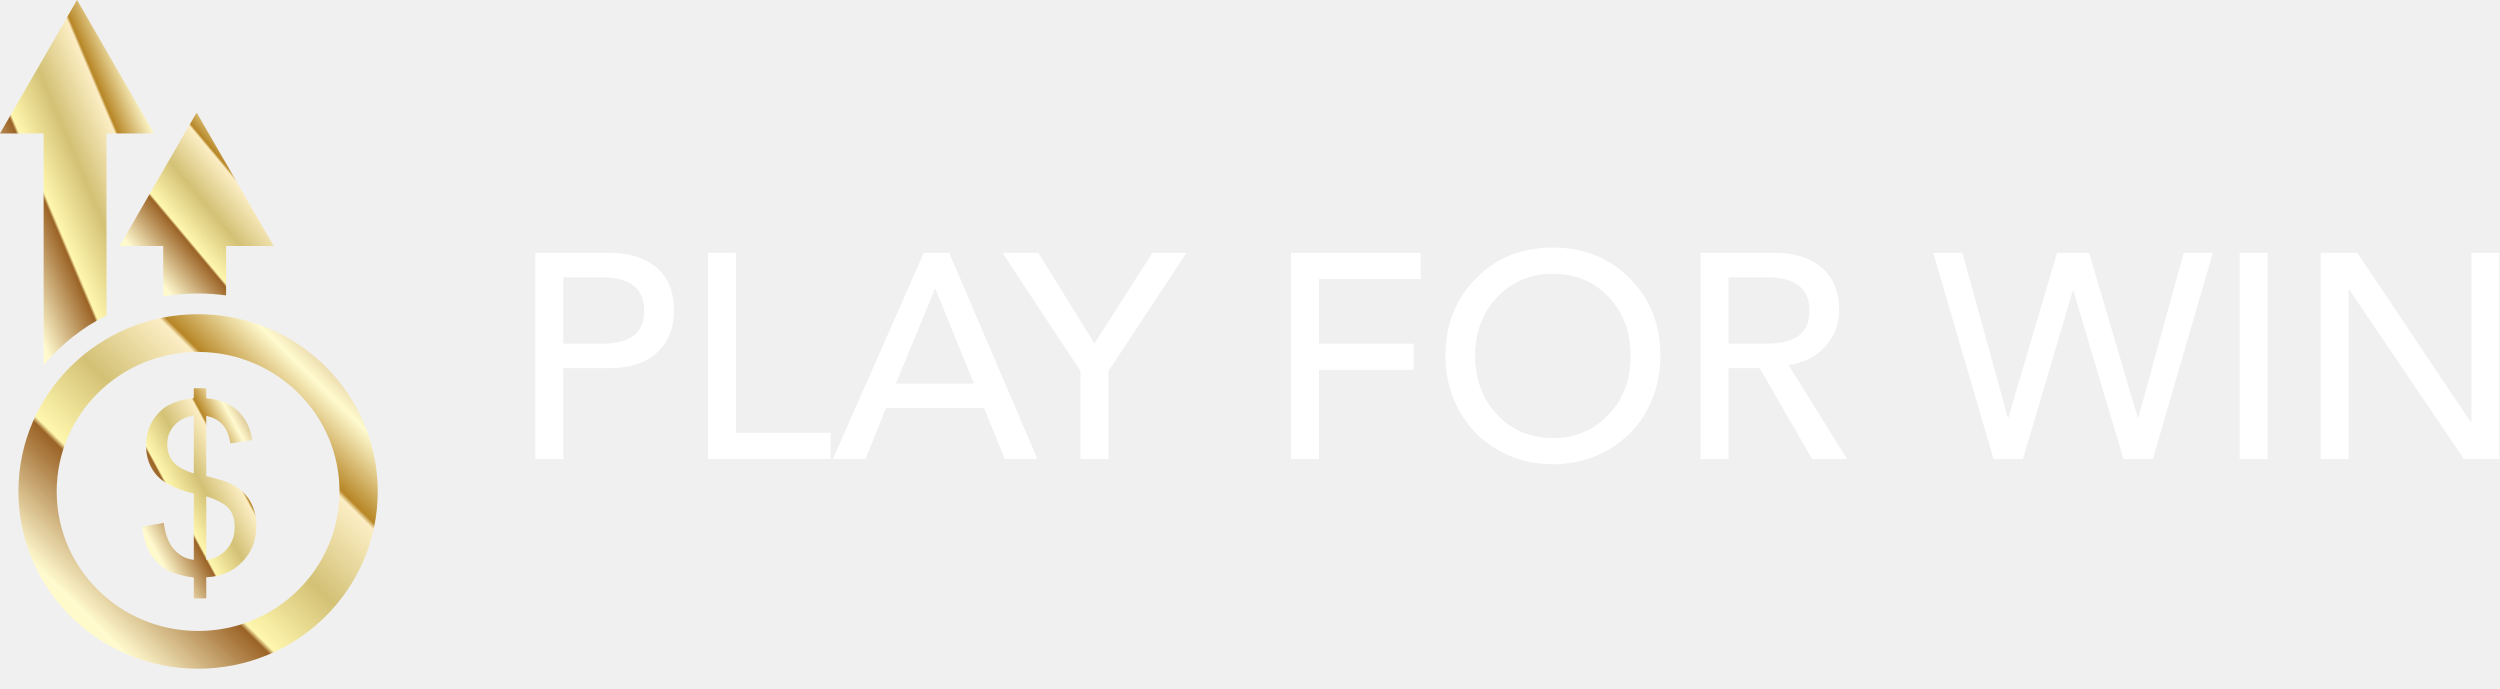
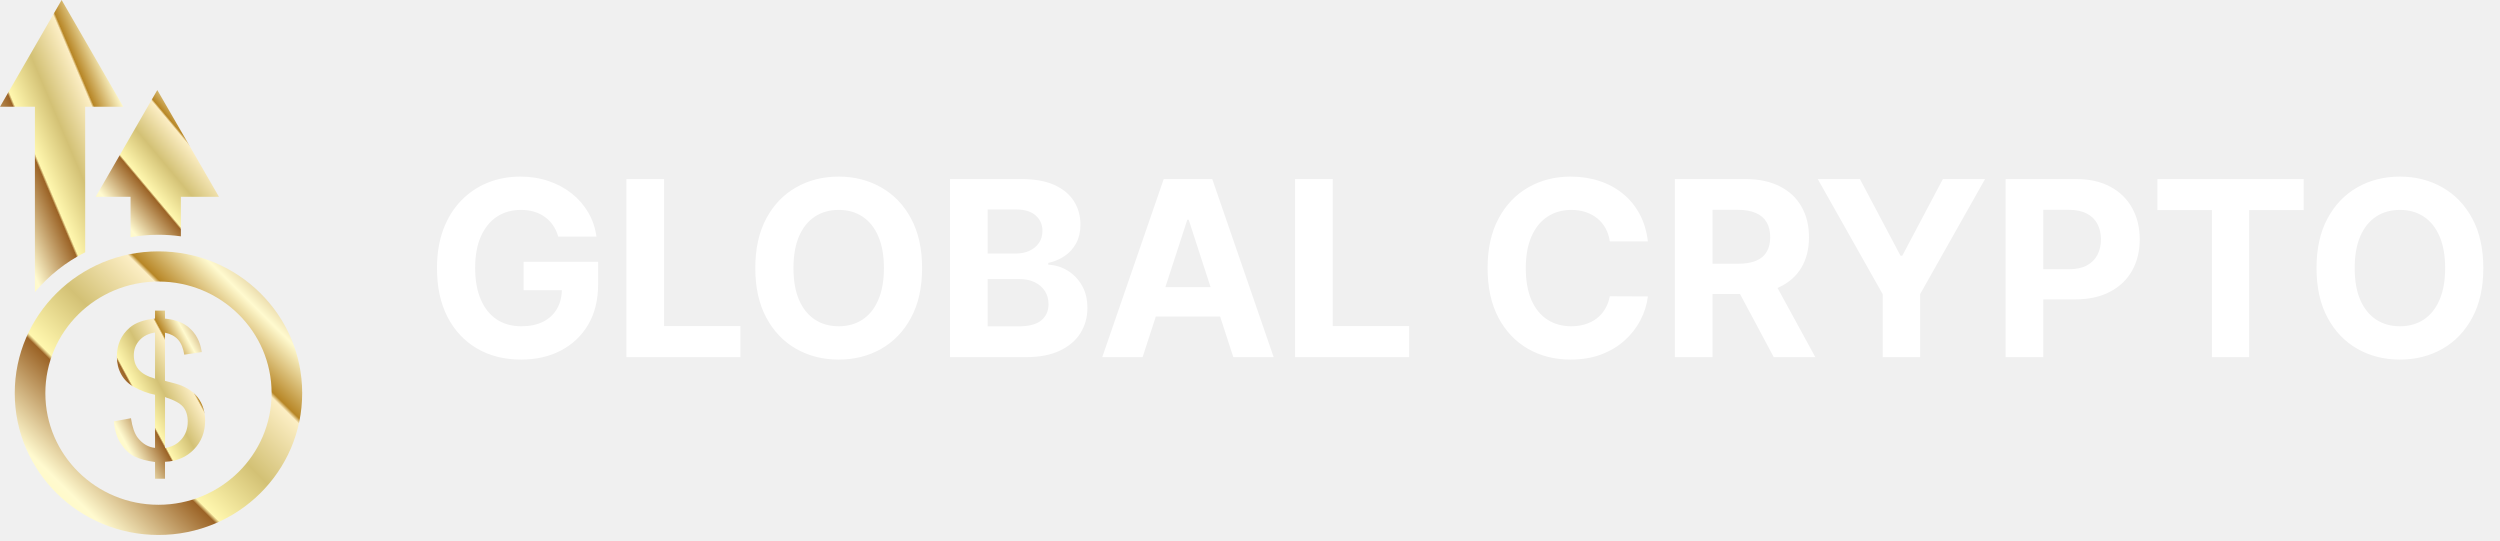
- <svg xmlns="http://www.w3.org/2000/svg" width="196" height="54" viewBox="0 0 196 54" fill="none">
-   <mask id="mask0_47_3" style="mask-type:luminance" maskUnits="userSpaceOnUse" x="0" y="0" width="196" height="54">
-     <path d="M195.955 0H0V54H195.955V0Z" fill="white" />
-   </mask>
-   <g mask="url(#mask0_47_3)">
-     <path d="M12.796 19.287V23.246C13.684 23.093 14.597 23.007 15.529 23.007C16.275 23.007 17.007 23.062 17.725 23.162V19.287H21.458L18.438 14.056L15.417 8.825L12.398 14.056L9.377 19.287H12.796Z" fill="url(#paint0_linear_47_3)" />
-     <path d="M3.42 28.622C4.772 27.015 6.449 25.684 8.348 24.721V10.462H12.081L9.06 5.231L6.04 0L3.021 5.231L0 10.462H3.42V28.622Z" fill="url(#paint1_linear_47_3)" />
-     <path d="M15.529 24.634C7.752 24.634 1.445 30.855 1.445 38.53C1.445 46.205 7.752 52.426 15.529 52.426C23.309 52.426 29.614 46.205 29.614 38.53C29.614 30.855 23.309 24.634 15.529 24.634ZM15.529 49.468C9.407 49.468 4.444 44.57 4.444 38.53C4.444 32.489 9.407 27.591 15.529 27.591C21.654 27.591 26.617 32.489 26.617 38.53C26.617 44.571 21.654 49.468 15.529 49.468Z" fill="url(#paint2_linear_47_3)" />
-     <path d="M19.091 38.623C18.766 38.301 18.345 38.029 17.828 37.804C17.558 37.688 17.005 37.527 16.17 37.322V32.605C16.711 32.713 17.136 32.939 17.445 33.281C17.756 33.623 17.959 34.117 18.058 34.759L19.773 34.503C19.625 33.467 19.19 32.653 18.464 32.058C17.898 31.591 17.134 31.314 16.17 31.222V30.441H15.193V31.222C14.093 31.331 13.264 31.63 12.705 32.113C11.87 32.834 11.453 33.776 11.453 34.94C11.453 35.595 11.594 36.18 11.881 36.695C12.166 37.209 12.573 37.613 13.102 37.904C13.814 38.298 14.511 38.558 15.194 38.686V43.894C14.542 43.828 13.983 43.504 13.516 42.922C13.191 42.509 12.964 41.864 12.834 40.985L11.166 41.294C11.228 42.142 11.448 42.86 11.825 43.449C12.204 44.036 12.652 44.463 13.171 44.727C13.69 44.989 14.364 45.173 15.193 45.276V46.913H16.17V45.258C17.331 45.203 18.277 44.797 19.008 44.039C19.738 43.282 20.104 42.338 20.104 41.205C20.104 40.689 20.016 40.212 19.841 39.768C19.667 39.325 19.417 38.943 19.091 38.623ZM15.194 37.113C14.438 36.89 13.902 36.589 13.587 36.213C13.271 35.837 13.113 35.371 13.113 34.813C13.113 34.251 13.297 33.761 13.669 33.351C14.041 32.937 14.55 32.683 15.194 32.585V37.113ZM17.769 43.067C17.349 43.542 16.817 43.816 16.171 43.894V38.914C17.06 39.199 17.654 39.52 17.953 39.881C18.252 40.242 18.4 40.719 18.4 41.314C18.4 42.01 18.19 42.594 17.769 43.067Z" fill="url(#paint3_linear_47_3)" />
-     <path d="M47.767 19.82C49.334 19.82 50.571 20.209 51.477 20.985C52.383 21.761 52.836 22.88 52.836 24.341C52.836 25.757 52.386 26.865 51.488 27.664C50.59 28.463 49.35 28.863 47.767 28.863H44.159V35.986H41.967V19.82H47.767ZM47.127 26.945C48.269 26.945 49.117 26.735 49.673 26.317C50.229 25.898 50.506 25.24 50.506 24.341C50.506 22.606 49.38 21.738 47.127 21.738H44.159V26.945H47.127ZM57.699 19.82V33.931H65.12V35.986H55.507V19.82H57.699ZM74.413 19.82L81.332 35.986H78.774L77.153 31.991H69.458L67.86 35.986H65.302L72.427 19.82H74.413ZM70.234 30.073H76.354L73.34 22.652H73.294L70.234 30.073ZM81.4 19.82L85.807 26.922L90.351 19.82H93.022L86.903 29.091V35.986H84.711V29.091L78.592 19.82H81.4ZM111.381 19.82V21.875H103.412V26.945H110.832V29H103.412V35.986H101.22V19.82H111.381ZM121.747 19.409C124.152 19.409 126.157 20.209 127.764 21.807C129.369 23.405 130.173 25.438 130.173 27.904C130.173 29.471 129.815 30.906 129.099 32.208C128.384 33.509 127.375 34.533 126.074 35.279C124.772 36.025 123.33 36.398 121.747 36.398C120.179 36.398 118.748 36.028 117.454 35.29C116.16 34.552 115.148 33.532 114.417 32.23C113.687 30.929 113.321 29.487 113.321 27.904C113.321 25.498 114.109 23.481 115.685 21.853C117.26 20.224 119.281 19.409 121.747 19.409ZM115.651 27.904C115.651 29.73 116.221 31.26 117.363 32.493C118.505 33.726 119.966 34.343 121.747 34.343C123.498 34.343 124.951 33.734 126.108 32.516C127.265 31.298 127.843 29.761 127.843 27.904C127.843 26.062 127.273 24.528 126.131 23.302C124.989 22.077 123.52 21.465 121.724 21.465C119.989 21.465 118.543 22.073 117.386 23.291C116.229 24.509 115.651 26.047 115.651 27.904ZM139.123 19.82C140.706 19.82 141.947 20.216 142.845 21.008C143.743 21.799 144.192 22.911 144.192 24.341C144.192 25.422 143.823 26.366 143.085 27.173C142.347 27.98 141.399 28.459 140.242 28.611H140.219L144.809 35.986H142.069L137.959 28.863H135.515V35.986H133.324V19.82H139.123ZM138.484 26.945C139.625 26.945 140.474 26.735 141.03 26.317C141.585 25.898 141.863 25.24 141.863 24.341C141.863 22.606 140.737 21.738 138.484 21.738H135.515V26.945H138.484ZM162.505 22.789L158.6 35.986H156.294L151.567 19.82H153.851L157.413 32.744H157.458L161.272 19.82H163.783L167.597 32.744H167.642L171.204 19.82H173.488L168.784 35.986H166.478L162.55 22.789H162.505ZM177.78 19.82V35.986H175.588V19.82H177.78ZM184.813 19.82L193.718 33.109H193.763V19.82H195.956V35.986H193.17L184.174 22.698H184.128V35.986H181.936V19.82H184.813Z" fill="white" />
-   </g>
+ <svg xmlns="http://www.w3.org/2000/svg" width="245" height="53" viewBox="0 0 245 53" fill="none">
+   <path d="M12.796 19.287V23.246C13.684 23.093 14.597 23.007 15.529 23.007C16.275 23.007 17.007 23.062 17.725 23.162V19.287H21.458L18.438 14.056L15.417 8.825L12.398 14.056L9.377 19.287H12.796Z" fill="url(#paint0_linear_64_18)" />
+   <path d="M3.42 28.622C4.772 27.015 6.449 25.684 8.348 24.721V10.462H12.081L9.06 5.231L6.04 0L3.021 5.231L0 10.462H3.42V28.622Z" fill="url(#paint1_linear_64_18)" />
+   <path d="M15.529 24.634C7.752 24.634 1.445 30.855 1.445 38.53C1.445 46.205 7.752 52.426 15.529 52.426C23.309 52.426 29.614 46.205 29.614 38.53C29.614 30.855 23.309 24.634 15.529 24.634ZM15.529 49.468C9.407 49.468 4.444 44.57 4.444 38.53C4.444 32.489 9.407 27.591 15.529 27.591C21.654 27.591 26.617 32.489 26.617 38.53C26.617 44.571 21.654 49.468 15.529 49.468Z" fill="url(#paint2_linear_64_18)" />
+   <path d="M19.091 38.623C18.766 38.301 18.345 38.029 17.828 37.804C17.558 37.688 17.005 37.527 16.17 37.322V32.605C16.711 32.713 17.136 32.939 17.445 33.281C17.756 33.623 17.959 34.117 18.058 34.759L19.773 34.503C19.625 33.467 19.19 32.653 18.464 32.058C17.898 31.591 17.134 31.314 16.17 31.222V30.441H15.193V31.222C14.093 31.331 13.264 31.63 12.705 32.113C11.87 32.834 11.453 33.776 11.453 34.94C11.453 35.595 11.594 36.18 11.881 36.695C12.166 37.209 12.573 37.613 13.102 37.904C13.814 38.298 14.511 38.558 15.194 38.686V43.894C14.542 43.828 13.983 43.504 13.516 42.922C13.191 42.509 12.964 41.864 12.834 40.985L11.166 41.294C11.228 42.142 11.448 42.86 11.825 43.449C12.204 44.036 12.652 44.463 13.171 44.727C13.69 44.989 14.364 45.173 15.193 45.276V46.913H16.17V45.258C17.331 45.203 18.277 44.797 19.008 44.039C19.738 43.282 20.104 42.338 20.104 41.205C20.104 40.689 20.016 40.212 19.841 39.768C19.667 39.325 19.417 38.943 19.091 38.623ZM15.194 37.113C14.438 36.89 13.902 36.589 13.587 36.213C13.271 35.837 13.113 35.371 13.113 34.813C13.113 34.251 13.297 33.761 13.669 33.351C14.041 32.937 14.55 32.683 15.194 32.585V37.113ZM17.769 43.067C17.349 43.542 16.817 43.816 16.171 43.894V38.914C17.06 39.199 17.654 39.52 17.953 39.881C18.252 40.242 18.4 40.719 18.4 41.314C18.4 42.01 18.19 42.594 17.769 43.067Z" fill="url(#paint3_linear_64_18)" />
+   <path d="M54.704 23.188C54.585 22.773 54.417 22.406 54.201 22.088C53.985 21.764 53.721 21.491 53.409 21.27C53.102 21.043 52.75 20.869 52.352 20.75C51.96 20.631 51.525 20.571 51.048 20.571C50.156 20.571 49.372 20.793 48.696 21.236C48.025 21.679 47.502 22.324 47.127 23.171C46.752 24.011 46.565 25.04 46.565 26.256C46.565 27.472 46.75 28.506 47.119 29.358C47.488 30.21 48.011 30.861 48.687 31.31C49.363 31.753 50.162 31.974 51.082 31.974C51.917 31.974 52.63 31.827 53.221 31.531C53.818 31.23 54.272 30.807 54.585 30.261C54.903 29.716 55.062 29.071 55.062 28.327L55.812 28.438H51.312V25.659H58.616V27.858C58.616 29.392 58.292 30.71 57.645 31.812C56.997 32.909 56.105 33.756 54.968 34.352C53.832 34.943 52.531 35.239 51.065 35.239C49.429 35.239 47.991 34.878 46.752 34.156C45.514 33.429 44.548 32.398 43.855 31.062C43.167 29.722 42.824 28.131 42.824 26.29C42.824 24.875 43.028 23.614 43.437 22.506C43.852 21.392 44.431 20.449 45.176 19.676C45.92 18.903 46.787 18.315 47.775 17.912C48.764 17.509 49.835 17.307 50.988 17.307C51.977 17.307 52.897 17.452 53.75 17.741C54.602 18.026 55.358 18.429 56.017 18.952C56.681 19.474 57.224 20.097 57.645 20.818C58.065 21.534 58.335 22.324 58.454 23.188H54.704ZM61.388 35V17.546H65.079V31.957H72.561V35H61.388ZM90.365 26.273C90.365 28.176 90.005 29.796 89.283 31.131C88.567 32.466 87.59 33.486 86.351 34.19C85.118 34.889 83.732 35.239 82.192 35.239C80.641 35.239 79.249 34.886 78.016 34.182C76.783 33.477 75.809 32.457 75.093 31.122C74.377 29.787 74.019 28.171 74.019 26.273C74.019 24.369 74.377 22.75 75.093 21.415C75.809 20.079 76.783 19.062 78.016 18.364C79.249 17.659 80.641 17.307 82.192 17.307C83.732 17.307 85.118 17.659 86.351 18.364C87.59 19.062 88.567 20.079 89.283 21.415C90.005 22.75 90.365 24.369 90.365 26.273ZM86.624 26.273C86.624 25.04 86.439 24 86.07 23.153C85.706 22.307 85.192 21.665 84.527 21.227C83.863 20.79 83.084 20.571 82.192 20.571C81.3 20.571 80.522 20.79 79.857 21.227C79.192 21.665 78.675 22.307 78.306 23.153C77.942 24 77.76 25.04 77.76 26.273C77.76 27.506 77.942 28.546 78.306 29.392C78.675 30.239 79.192 30.881 79.857 31.318C80.522 31.756 81.3 31.974 82.192 31.974C83.084 31.974 83.863 31.756 84.527 31.318C85.192 30.881 85.706 30.239 86.07 29.392C86.439 28.546 86.624 27.506 86.624 26.273ZM93.099 35V17.546H100.088C101.372 17.546 102.443 17.736 103.301 18.116C104.159 18.497 104.804 19.026 105.235 19.702C105.667 20.372 105.883 21.145 105.883 22.02C105.883 22.702 105.747 23.301 105.474 23.818C105.201 24.329 104.826 24.75 104.349 25.079C103.877 25.403 103.338 25.634 102.73 25.77V25.94C103.395 25.969 104.017 26.156 104.596 26.503C105.181 26.849 105.656 27.335 106.02 27.96C106.383 28.579 106.565 29.318 106.565 30.176C106.565 31.102 106.335 31.929 105.875 32.656C105.42 33.378 104.747 33.949 103.855 34.369C102.963 34.79 101.863 35 100.556 35H93.099ZM96.789 31.983H99.798C100.826 31.983 101.576 31.787 102.048 31.395C102.52 30.997 102.755 30.469 102.755 29.81C102.755 29.327 102.639 28.901 102.406 28.531C102.173 28.162 101.841 27.872 101.409 27.662C100.983 27.452 100.474 27.347 99.883 27.347H96.789V31.983ZM96.789 24.849H99.525C100.031 24.849 100.48 24.761 100.872 24.585C101.27 24.403 101.582 24.148 101.809 23.818C102.042 23.489 102.159 23.094 102.159 22.634C102.159 22.003 101.934 21.494 101.485 21.108C101.042 20.722 100.412 20.528 99.593 20.528H96.789V24.849ZM111.975 35H108.02L114.046 17.546H118.801L124.819 35H120.864L116.492 21.534H116.355L111.975 35ZM111.728 28.139H121.069V31.02H111.728V28.139ZM126.919 35V17.546H130.61V31.957H138.093V35H126.919ZM161.492 23.656H157.759C157.691 23.173 157.551 22.744 157.341 22.369C157.131 21.989 156.861 21.665 156.532 21.398C156.202 21.131 155.821 20.926 155.39 20.784C154.963 20.642 154.5 20.571 154 20.571C153.097 20.571 152.31 20.796 151.64 21.244C150.969 21.688 150.449 22.335 150.08 23.188C149.711 24.034 149.526 25.062 149.526 26.273C149.526 27.517 149.711 28.562 150.08 29.409C150.455 30.256 150.978 30.895 151.648 31.327C152.319 31.759 153.094 31.974 153.975 31.974C154.469 31.974 154.926 31.909 155.347 31.778C155.773 31.648 156.151 31.457 156.48 31.207C156.81 30.952 157.083 30.642 157.299 30.278C157.52 29.915 157.674 29.5 157.759 29.034L161.492 29.051C161.395 29.852 161.154 30.625 160.767 31.369C160.387 32.108 159.873 32.77 159.225 33.355C158.583 33.935 157.816 34.395 156.924 34.736C156.037 35.071 155.034 35.239 153.915 35.239C152.358 35.239 150.966 34.886 149.739 34.182C148.517 33.477 147.551 32.457 146.841 31.122C146.137 29.787 145.784 28.171 145.784 26.273C145.784 24.369 146.142 22.75 146.858 21.415C147.574 20.079 148.546 19.062 149.773 18.364C151 17.659 152.381 17.307 153.915 17.307C154.926 17.307 155.864 17.449 156.728 17.733C157.597 18.017 158.367 18.432 159.037 18.977C159.708 19.517 160.253 20.179 160.674 20.963C161.1 21.747 161.373 22.645 161.492 23.656ZM164.138 35V17.546H171.025C172.343 17.546 173.468 17.781 174.4 18.253C175.337 18.719 176.05 19.381 176.539 20.239C177.033 21.091 177.28 22.094 177.28 23.247C177.28 24.406 177.03 25.403 176.53 26.239C176.03 27.068 175.306 27.704 174.357 28.148C173.414 28.591 172.272 28.812 170.931 28.812H166.32V25.847H170.334C171.039 25.847 171.624 25.75 172.09 25.557C172.556 25.364 172.902 25.074 173.13 24.688C173.363 24.301 173.479 23.821 173.479 23.247C173.479 22.668 173.363 22.179 173.13 21.781C172.902 21.384 172.553 21.082 172.081 20.878C171.615 20.668 171.027 20.562 170.317 20.562H167.828V35H164.138ZM173.564 27.057L177.902 35H173.828L169.584 27.057H173.564ZM178.139 17.546H182.272L186.252 25.062H186.423L190.403 17.546H194.537L188.17 28.829V35H184.505V28.829L178.139 17.546ZM196.552 35V17.546H203.439C204.762 17.546 205.89 17.798 206.822 18.304C207.754 18.804 208.464 19.5 208.953 20.392C209.447 21.278 209.694 22.301 209.694 23.46C209.694 24.619 209.444 25.642 208.944 26.528C208.444 27.415 207.72 28.105 206.771 28.599C205.828 29.094 204.686 29.341 203.345 29.341H198.956V26.384H202.748C203.458 26.384 204.044 26.261 204.504 26.017C204.97 25.767 205.316 25.423 205.544 24.986C205.777 24.543 205.893 24.034 205.893 23.46C205.893 22.881 205.777 22.375 205.544 21.943C205.316 21.506 204.97 21.168 204.504 20.929C204.038 20.685 203.447 20.562 202.731 20.562H200.243V35H196.552ZM211.426 20.588V17.546H225.762V20.588H220.418V35H216.77V20.588H211.426ZM243.365 26.273C243.365 28.176 243.005 29.796 242.283 31.131C241.567 32.466 240.59 33.486 239.351 34.19C238.118 34.889 236.732 35.239 235.192 35.239C233.641 35.239 232.249 34.886 231.016 34.182C229.783 33.477 228.809 32.457 228.093 31.122C227.377 29.787 227.019 28.171 227.019 26.273C227.019 24.369 227.377 22.75 228.093 21.415C228.809 20.079 229.783 19.062 231.016 18.364C232.249 17.659 233.641 17.307 235.192 17.307C236.732 17.307 238.118 17.659 239.351 18.364C240.59 19.062 241.567 20.079 242.283 21.415C243.005 22.75 243.365 24.369 243.365 26.273ZM239.624 26.273C239.624 25.04 239.439 24 239.07 23.153C238.706 22.307 238.192 21.665 237.527 21.227C236.863 20.79 236.084 20.571 235.192 20.571C234.3 20.571 233.522 20.79 232.857 21.227C232.192 21.665 231.675 22.307 231.306 23.153C230.942 24 230.76 25.04 230.76 26.273C230.76 27.506 230.942 28.546 231.306 29.392C231.675 30.239 232.192 30.881 232.857 31.318C233.522 31.756 234.3 31.974 235.192 31.974C236.084 31.974 236.863 31.756 237.527 31.318C238.192 30.881 238.706 30.239 239.07 29.392C239.439 28.546 239.624 27.506 239.624 26.273Z" fill="white" />
  <defs>
-     <linearGradient id="paint0_linear_47_3" x1="9.377" y1="23.246" x2="23.575" y2="11.352" gradientUnits="userSpaceOnUse">
+     <linearGradient id="paint0_linear_64_18" x1="9.377" y1="23.246" x2="23.575" y2="11.352" gradientUnits="userSpaceOnUse">
      <stop stop-color="#FFF7AE" />
      <stop offset="0.17" stop-color="#FFFACF" />
      <stop offset="0.37" stop-color="#9B6326" />
      <stop offset="0.38" stop-color="#FFF7AE" />
      <stop offset="0.53" stop-color="#D3C175" />
      <stop offset="0.69" stop-color="#FCEEC4" />
      <stop offset="0.7" stop-color="#B78626" />
      <stop offset="0.82" stop-color="#FFFACF" />
      <stop offset="1" stop-color="#9B6326" />
    </linearGradient>
-     <linearGradient id="paint1_linear_47_3" x1="5.1596e-07" y1="28.622" x2="20.508" y2="19.966" gradientUnits="userSpaceOnUse">
+     <linearGradient id="paint1_linear_64_18" x1="5.1596e-07" y1="28.622" x2="20.508" y2="19.966" gradientUnits="userSpaceOnUse">
      <stop stop-color="#FFF7AE" />
      <stop offset="0.17" stop-color="#FFFACF" />
      <stop offset="0.37" stop-color="#9B6326" />
      <stop offset="0.38" stop-color="#FFF7AE" />
      <stop offset="0.53" stop-color="#D3C175" />
      <stop offset="0.69" stop-color="#FCEEC4" />
      <stop offset="0.7" stop-color="#B78626" />
      <stop offset="0.82" stop-color="#FFFACF" />
      <stop offset="1" stop-color="#9B6326" />
    </linearGradient>
-     <linearGradient id="paint2_linear_47_3" x1="1.445" y1="52.426" x2="29.235" y2="24.26" gradientUnits="userSpaceOnUse">
+     <linearGradient id="paint2_linear_64_18" x1="1.445" y1="52.426" x2="29.235" y2="24.26" gradientUnits="userSpaceOnUse">
      <stop stop-color="#FFF7AE" />
      <stop offset="0.17" stop-color="#FFFACF" />
      <stop offset="0.37" stop-color="#9B6326" />
      <stop offset="0.38" stop-color="#FFF7AE" />
      <stop offset="0.53" stop-color="#D3C175" />
      <stop offset="0.69" stop-color="#FCEEC4" />
      <stop offset="0.7" stop-color="#B78626" />
      <stop offset="0.82" stop-color="#FFFACF" />
      <stop offset="1" stop-color="#9B6326" />
    </linearGradient>
-     <linearGradient id="paint3_linear_47_3" x1="11.166" y1="46.913" x2="24.976" y2="39.419" gradientUnits="userSpaceOnUse">
+     <linearGradient id="paint3_linear_64_18" x1="11.166" y1="46.913" x2="24.976" y2="39.419" gradientUnits="userSpaceOnUse">
      <stop stop-color="#FFF7AE" />
      <stop offset="0.17" stop-color="#FFFACF" />
      <stop offset="0.37" stop-color="#9B6326" />
      <stop offset="0.38" stop-color="#FFF7AE" />
      <stop offset="0.53" stop-color="#D3C175" />
      <stop offset="0.69" stop-color="#FCEEC4" />
      <stop offset="0.7" stop-color="#B78626" />
      <stop offset="0.82" stop-color="#FFFACF" />
      <stop offset="1" stop-color="#9B6326" />
    </linearGradient>
  </defs>
</svg>
